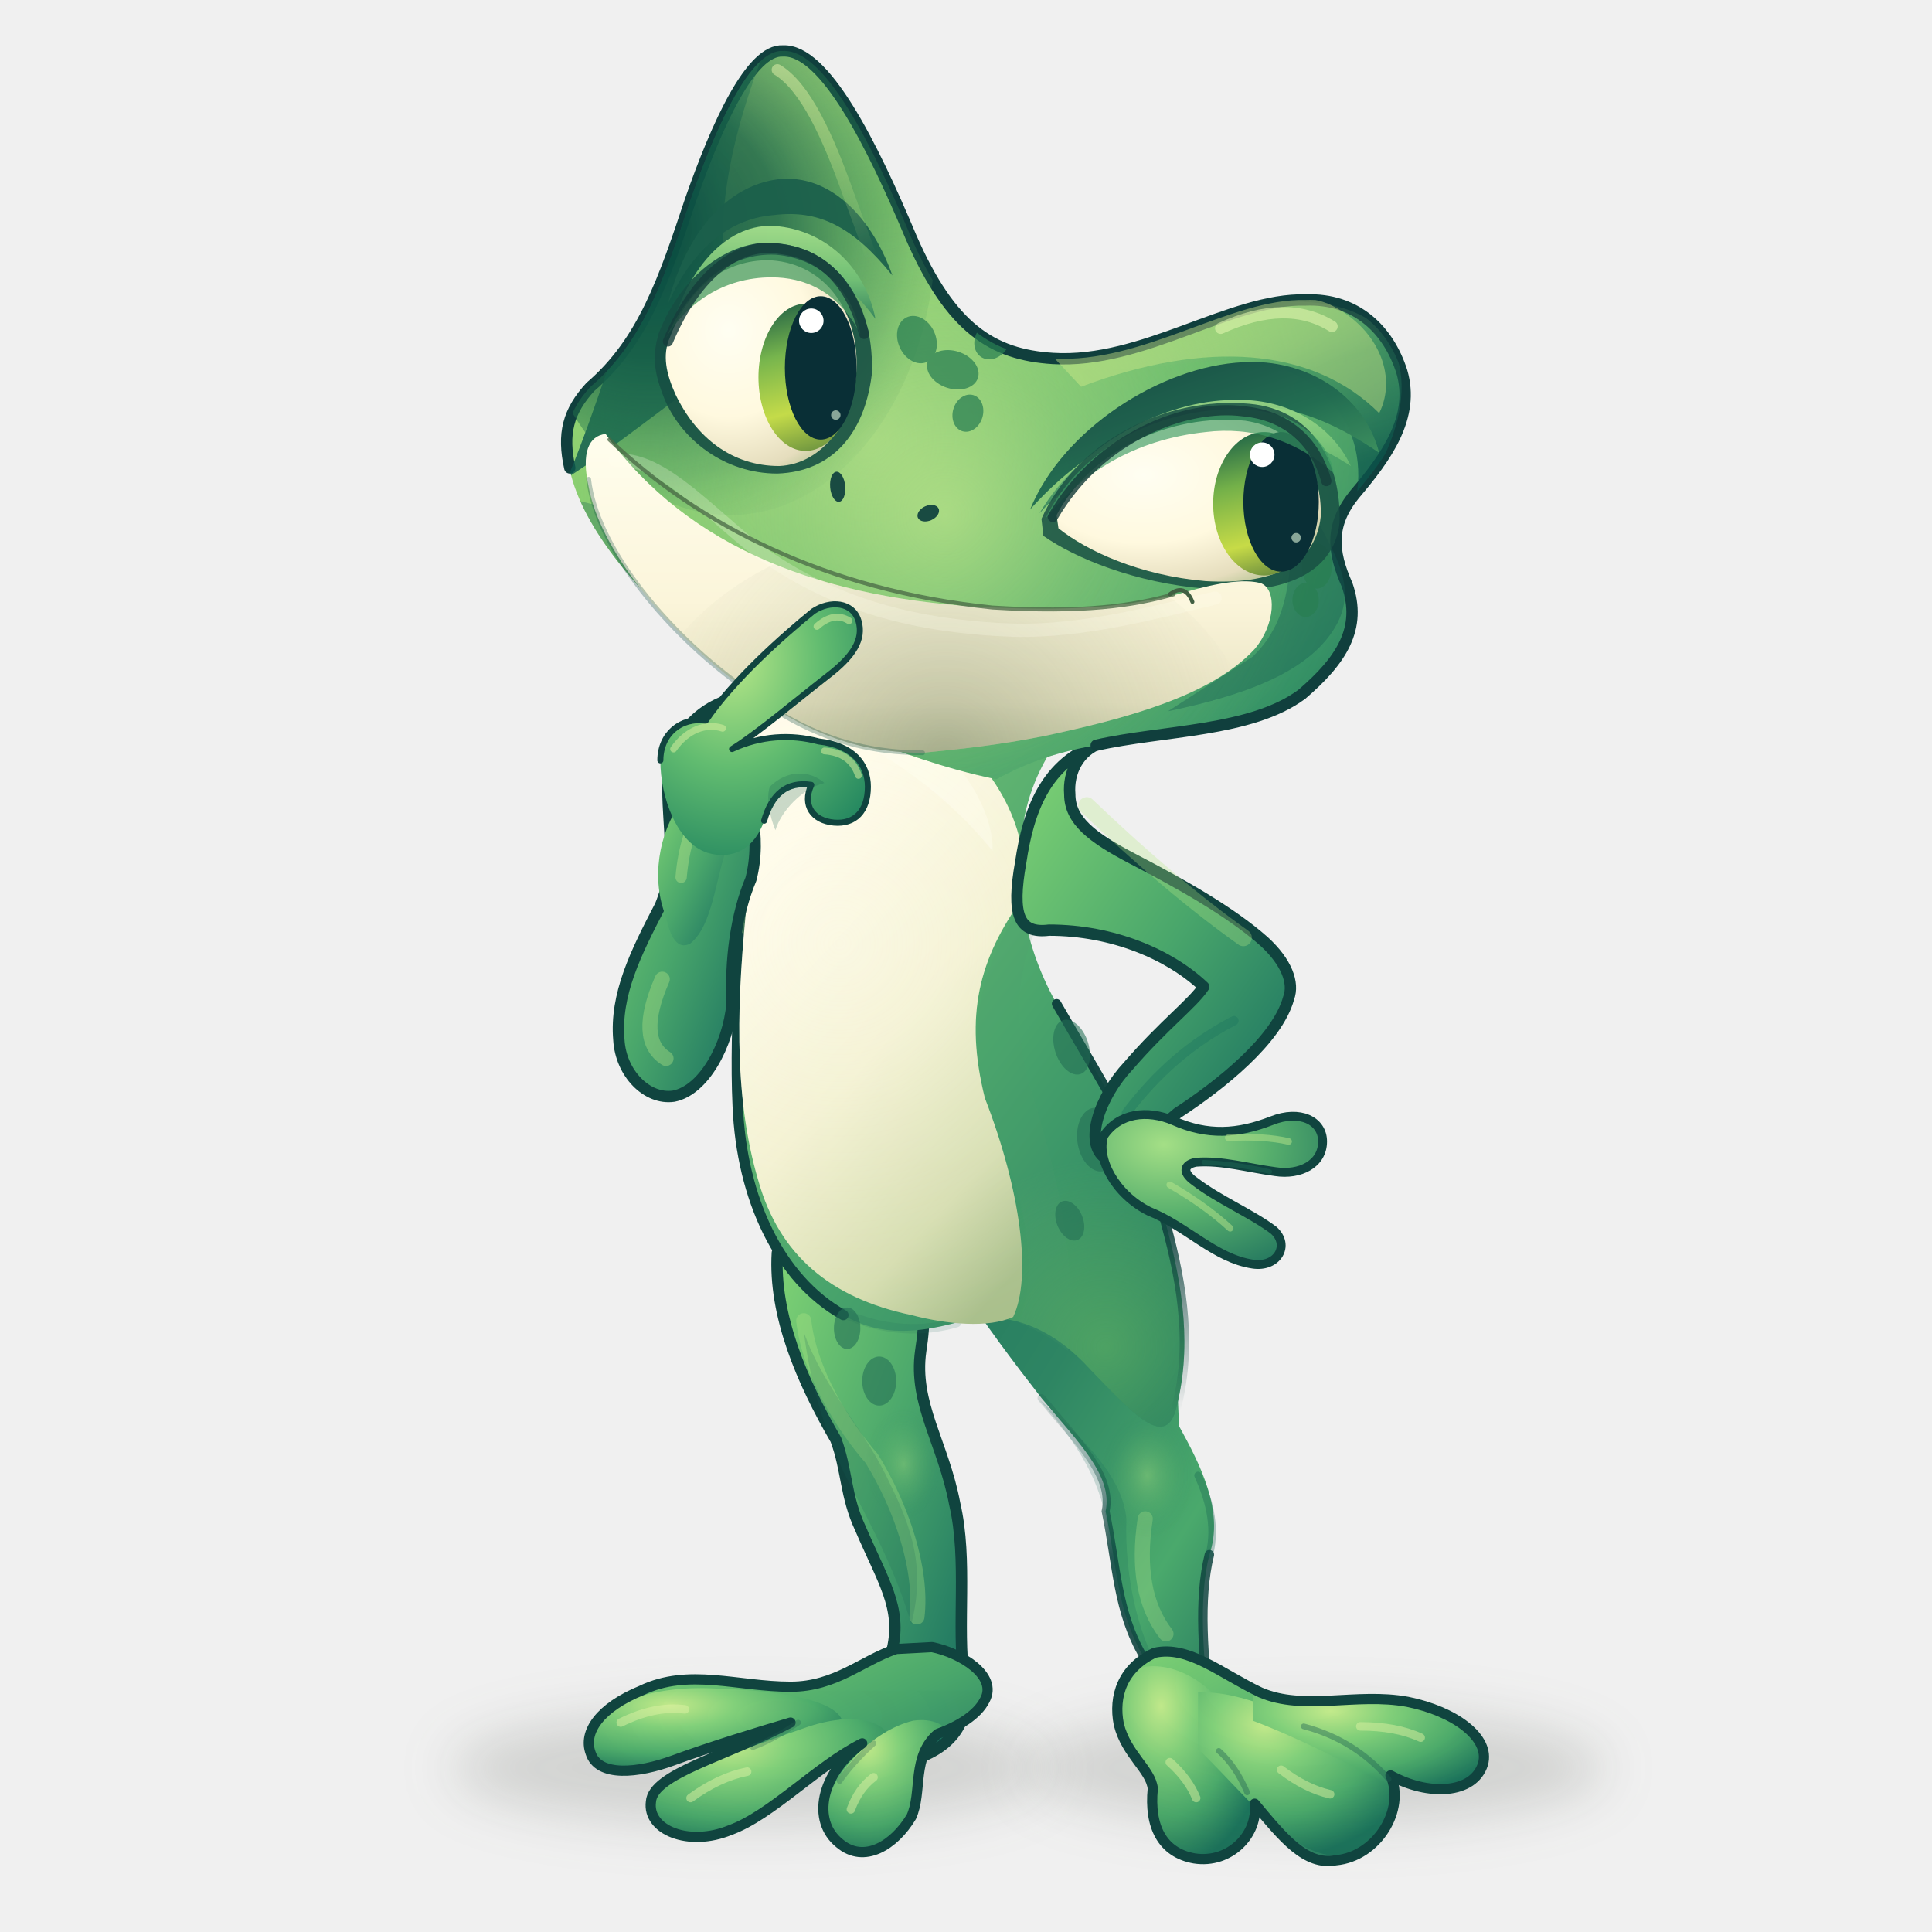
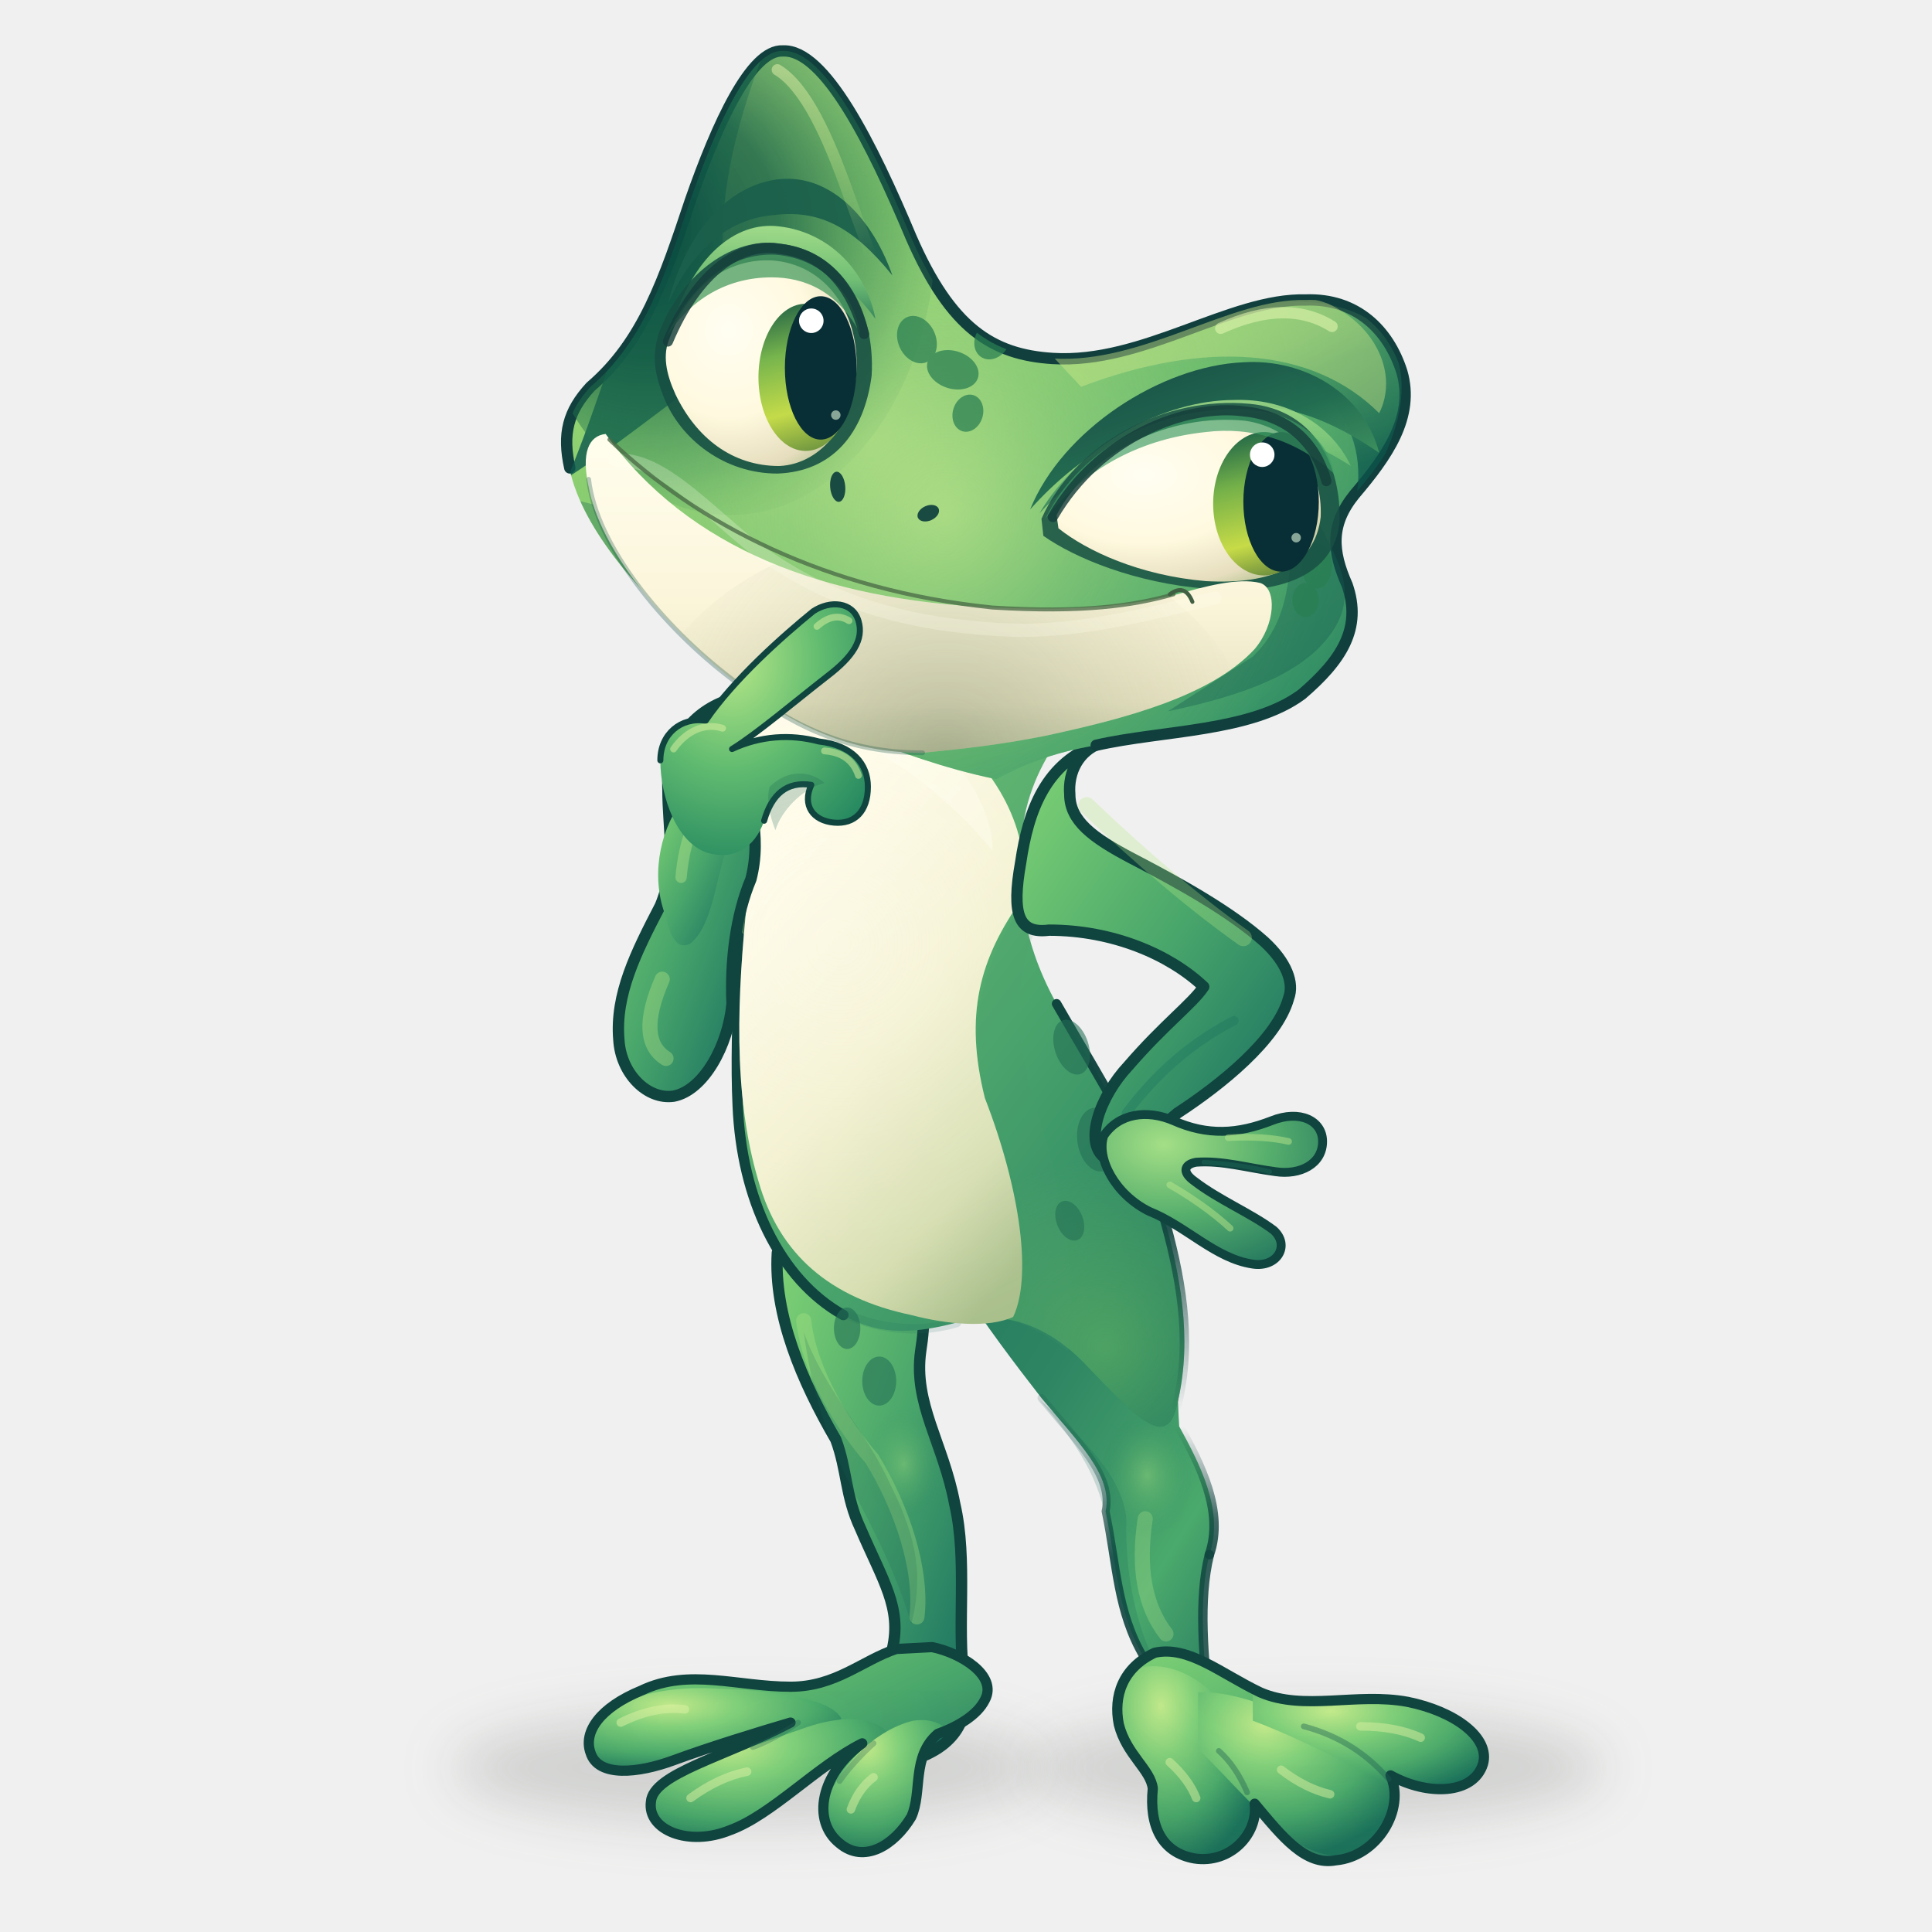
<svg xmlns="http://www.w3.org/2000/svg" viewBox="0 0 1024 1024" role="img" aria-labelledby="premium-title premium-desc">
  <defs>
    <linearGradient id="head-fill" x1=".13" y1=".06" x2=".84" y2=".95">
      <stop stop-color="#c9ed8a" />
      <stop offset=".24" stop-color="#91d36f" />
      <stop offset=".64" stop-color="#5eb56b" />
      <stop offset="1" stop-color="#258d67" />
    </linearGradient>
    <linearGradient id="torso-fill" x1=".14" y1="0" x2=".9" y2="1">
      <stop stop-color="#7dc778" />
      <stop offset=".54" stop-color="#4aa56c" />
      <stop offset="1" stop-color="#217b61" />
    </linearGradient>
    <linearGradient id="limb-fill" x1="0" y1="0" x2=".94" y2="1">
      <stop stop-color="#82d575" />
      <stop offset=".53" stop-color="#49a66b" />
      <stop offset="1" stop-color="#176d60" />
    </linearGradient>
    <linearGradient id="right-leg-fill" x1=".1" y1="0" x2=".9" y2="1">
      <stop stop-color="#277e60" />
      <stop offset=".28" stop-color="#2e8563" />
      <stop offset=".72" stop-color="#4aa96c" />
      <stop offset="1" stop-color="#277a60" />
    </linearGradient>
    <linearGradient id="right-inner-contour" gradientUnits="userSpaceOnUse" x1="0" y1="690" x2="0" y2="825">
      <stop stop-color="#10443f" stop-opacity="0" />
      <stop offset=".58" stop-color="#10443f" stop-opacity=".22" />
      <stop offset="1" stop-color="#10443f" stop-opacity=".9" />
    </linearGradient>
    <linearGradient id="body-right-contour" gradientUnits="userSpaceOnUse" x1="0" y1="535" x2="0" y2="748">
      <stop stop-color="#10443f" />
      <stop offset=".55" stop-color="#10443f" stop-opacity=".9" />
      <stop offset=".78" stop-color="#10443f" stop-opacity=".4" />
      <stop offset="1" stop-color="#10443f" stop-opacity="0" />
+     </linearGradient>
+     <linearGradient id="right-outer-contour" gradientUnits="userSpaceOnUse" x1="0" y1="756" x2="0" y2="824">
+       <stop stop-color="#10443f" stop-opacity="0" />
+       <stop offset=".35" stop-color="#10443f" stop-opacity=".35" />
+       <stop offset=".72" stop-color="#10443f" stop-opacity=".78" />
+       <stop offset="1" stop-color="#10443f" stop-opacity=".88" />
    </linearGradient>
    <radialGradient id="right-hip-light" gradientUnits="userSpaceOnUse" cx="586" cy="714" r="100">
      <stop stop-color="#70bf63" stop-opacity=".5" />
      <stop offset=".55" stop-color="#6ab862" stop-opacity=".26" />
      <stop offset="1" stop-color="#6ab862" stop-opacity="0" />
    </radialGradient>
    <linearGradient id="cream-fill" gradientUnits="userSpaceOnUse" x1="0" y1="238" x2="0" y2="410">
      <stop stop-color="#fffdec" />
      <stop offset=".47" stop-color="#fbf5da" />
      <stop offset=".78" stop-color="#e9e4c4" />
      <stop offset="1" stop-color="#bec39e" />
    </linearGradient>
    <linearGradient id="belly-fill" gradientUnits="userSpaceOnUse" x1="392" y1="472" x2="571" y2="640">
      <stop stop-color="#fffbe9" />
      <stop offset=".45" stop-color="#f2f0cf" />
      <stop offset=".79" stop-color="#d4dcae" />
      <stop offset="1" stop-color="#a9bf8b" />
    </linearGradient>
    <radialGradient id="eye-fill" cx=".33" cy=".34" r=".84">
      <stop stop-color="#fffef2" />
      <stop offset=".5" stop-color="#fff9df" />
      <stop offset=".82" stop-color="#e5ddbd" />
      <stop offset="1" stop-color="#a8bc86" />
    </radialGradient>
    <linearGradient id="iris-left-fill" gradientUnits="userSpaceOnUse" x1="420" y1="160" x2="440" y2="236">
      <stop stop-color="#286746" />
      <stop offset=".33" stop-color="#77b54d" />
      <stop offset=".72" stop-color="#c4db49" />
      <stop offset="1" stop-color="#739940" />
    </linearGradient>
    <linearGradient id="iris-right-fill" gradientUnits="userSpaceOnUse" x1="661" y1="229" x2="680" y2="303">
      <stop stop-color="#236848" />
      <stop offset=".34" stop-color="#73b049" />
      <stop offset=".76" stop-color="#c7db47" />
      <stop offset="1" stop-color="#72933f" />
    </linearGradient>
    <linearGradient id="lid-volume" x1="0" y1="0" x2="0" y2="1">
      <stop stop-color="#a5df8b" />
      <stop offset=".54" stop-color="#70bf75" />
      <stop offset="1" stop-color="#2a7959" />
    </linearGradient>
    <radialGradient id="head-relief" gradientUnits="userSpaceOnUse" cx="462" cy="233" r="328">
      <stop stop-color="#d4ee99" stop-opacity=".45" />
      <stop offset=".57" stop-color="#84c873" stop-opacity=".13" />
      <stop offset="1" stop-color="#115d52" stop-opacity=".55" />
    </radialGradient>
    <linearGradient id="left-crest-volume" gradientUnits="userSpaceOnUse" x1="352" y1="104" x2="459" y2="96">
      <stop stop-color="#0e594e" stop-opacity=".81" />
      <stop offset=".45" stop-color="#267d5e" stop-opacity=".46" />
      <stop offset="1" stop-color="#bde88b" stop-opacity="0" />
    </linearGradient>
    <linearGradient id="right-crest-volume" gradientUnits="userSpaceOnUse" x1="706" y1="251" x2="673" y2="157">
      <stop stop-color="#0b564c" stop-opacity=".72" />
      <stop offset=".56" stop-color="#2a7959" stop-opacity=".34" />
      <stop offset="1" stop-color="#bde88b" stop-opacity="0" />
    </linearGradient>
    <radialGradient id="hand-relief" gradientUnits="userSpaceOnUse" cx="393" cy="390" r="89">
      <stop stop-color="#c7ed93" stop-opacity=".63" />
      <stop offset=".54" stop-color="#7fd27d" stop-opacity=".12" />
      <stop offset="1" stop-color="#0f6a55" stop-opacity=".47" />
    </radialGradient>
    <radialGradient id="left-hand-fill" cx=".34" cy=".22" r=".9">
      <stop stop-color="#b8e888" />
      <stop offset=".48" stop-color="#62bc70" />
      <stop offset="1" stop-color="#20845f" />
    </radialGradient>
    <radialGradient id="left-finger-fill" cx=".27" cy=".22" r=".88">
      <stop stop-color="#c9ed98" />
      <stop offset=".53" stop-color="#63bc70" />
      <stop offset="1" stop-color="#1a795e" />
    </radialGradient>
    <radialGradient id="right-hand-fill" cx=".28" cy=".2" r=".9">
      <stop stop-color="#a4df86" />
      <stop offset=".52" stop-color="#58b06d" />
      <stop offset="1" stop-color="#277b60" />
    </radialGradient>
    <radialGradient id="toe-fill" cx=".33" cy=".2" r=".82">
      <stop stop-color="#c4eb8b" />
      <stop offset=".31" stop-color="#83d17a" />
      <stop offset=".68" stop-color="#4dac6b" />
      <stop offset="1" stop-color="#1d755c" />
    </radialGradient>
    <radialGradient id="toe-shadow" cx=".48" cy=".15" r=".9">
      <stop stop-color="#0f6154" stop-opacity="0" />
      <stop offset=".52" stop-color="#175c50" stop-opacity=".08" />
      <stop offset="1" stop-color="#0c483f" stop-opacity=".42" />
    </radialGradient>
    <radialGradient id="knee-relief">
      <stop stop-color="#a8df80" stop-opacity=".65" />
      <stop offset=".55" stop-color="#74bf6e" stop-opacity=".23" />
      <stop offset="1" stop-color="#1e755d" stop-opacity="0" />
    </radialGradient>
    <radialGradient id="belly-light" gradientUnits="userSpaceOnUse" cx="445" cy="500" r="224">
      <stop stop-color="#fffef1" stop-opacity=".86" />
      <stop offset=".42" stop-color="#fffef1" stop-opacity=".4" />
      <stop offset="1" stop-color="#fffef1" stop-opacity="0" />
    </radialGradient>
    <radialGradient id="crest-left-mass" gradientUnits="userSpaceOnUse" cx="344" cy="121" r="176">
      <stop stop-color="#06483f" stop-opacity=".91" />
      <stop offset=".39" stop-color="#155d46" stop-opacity=".82" />
      <stop offset=".75" stop-color="#2c8151" stop-opacity=".32" />
      <stop offset="1" stop-color="#7abe69" stop-opacity="0" />
    </radialGradient>
    <linearGradient id="crest-left-rim" gradientUnits="userSpaceOnUse" x1="410" y1="37" x2="461" y2="137">
      <stop stop-color="#f0f7b0" stop-opacity=".55" />
      <stop offset=".44" stop-color="#cde98f" stop-opacity=".47" />
      <stop offset="1" stop-color="#c4e98d" stop-opacity="0" />
    </linearGradient>
    <radialGradient id="snout-volume" gradientUnits="userSpaceOnUse" cx="501" cy="273" r="198">
      <stop stop-color="#d3ef91" stop-opacity=".47" />
      <stop offset=".42" stop-color="#a6d77e" stop-opacity=".28" />
      <stop offset="1" stop-color="#a6d77e" stop-opacity="0" />
    </radialGradient>
    <linearGradient id="right-brow-depth" gradientUnits="userSpaceOnUse" x1="625" y1="187" x2="653" y2="269">
      <stop stop-color="#174e46" />
      <stop offset=".55" stop-color="#216b50" />
      <stop offset="1" stop-color="#3f9360" />
    </linearGradient>
    <radialGradient id="jaw-chin-volume" gradientUnits="userSpaceOnUse" cx="501" cy="399" r="164">
      <stop stop-color="#586b4e" stop-opacity=".32" />
      <stop offset=".58" stop-color="#788964" stop-opacity=".13" />
      <stop offset="1" stop-color="#788964" stop-opacity="0" />
    </radialGradient>
    <clipPath id="jaw-prototype-clip">
      <use href="#premium-jaw" />
    </clipPath>
    <filter id="ground-soft" x="-30%" y="-150%" width="160%" height="400%">
      <feGaussianBlur stdDeviation="14" />
    </filter>
    <path id="head-outline" d="M313 205 C341 181 352 148 366 106 C380 66 398 26 415 27 C437 26 462 76 483 126 C504 174 526 188 558 190 C606 193 652 158 692 159 C719 158 736 175 743 197 C750 221 735 242 718 262 C705 278 706 292 714 310 C722 333 711 350 690 368 C670 383 622 388 581 395 C557 399 541 406 528 413 C499 407 476 398 454 390 C426 379 397 366 374 345 C340 316 309 281 302 249 C298 230 301 218 313 205Z" />
    <clipPath id="head-clip">
      <use href="#head-outline" />
    </clipPath>
    <clipPath id="foot-left-clip">
      <path d="M475 875 C457 881 443 895 419 895 C391 895 365 885 340 897 C318 906 309 919 313 930 C317 943 338 941 357 934 C376 927 402 919 419 914 C385 932 346 941 345 956 C343 971 365 980 387 971 C409 963 433 937 457 925 C435 941 430 966 445 978 C458 989 474 979 483 964 C489 951 483 932 497 920 C508 916 518 910 522 902 C529 889 509 877 494 874Z" />
    </clipPath>
    <clipPath id="foot-right-clip">
      <path d="M611 877 C594 885 589 900 592 915 C596 931 609 939 610 949 C608 969 615 983 632 986 C651 989 666 973 664 957 C679 975 691 990 707 987 C729 985 744 960 736 942 C756 953 780 952 785 936 C789 922 770 908 745 903 C718 898 690 908 667 898 C646 888 629 873 611 877Z" />
    </clipPath>
  </defs>
  <g id="ground-shadow" aria-hidden="true">
    <ellipse cx="397" cy="937" rx="158" ry="30" fill="#4b5147" opacity=".19" filter="url(#ground-soft)" />
    <ellipse cx="698" cy="937" rx="153" ry="30" fill="#4b5147" opacity=".19" filter="url(#ground-soft)" />
  </g>
  <g id="premium-character" data-viewbox="0 0 1024 1024">
    <g id="premium-leg-left" data-pivot-x="452" data-pivot-y="658">
      <path d="M412 664 C410 697 425 732 443 763 C449 779 448 793 456 810 C468 838 478 852 473 874 C470 887 458 892 455 907 C451 926 464 941 483 933 C506 926 515 911 511 890 C507 862 513 827 506 797 C500 765 484 744 488 716 C493 685 486 666 468 651Z" fill="url(#limb-fill)" stroke="#10443f" stroke-width="6" stroke-linejoin="round" />
      <path d="M426 700 C429 727 447 756 462 773 C478 799 489 832 486 857" fill="none" stroke="#b3e885" stroke-width="8" stroke-linecap="round" opacity=".32" />
      <ellipse cx="479" cy="776" rx="21" ry="31" fill="url(#knee-relief)" opacity=".56" />
      <path d="M426 706 C437 737 459 758 472 787 C487 817 489 837 483 861 C475 833 463 811 447 780 C434 751 429 728 426 706Z" fill="#155e52" opacity=".18" />
      <g id="premium-foot-left" data-pivot-x="476" data-pivot-y="890" transform="translate(0 -1)">
        <path id="foot-left-shape" d="M475 875 C457 881 443 895 419 895 C391 895 365 885 340 897 C318 906 309 919 313 930 C317 943 338 941 357 934 C376 927 402 919 419 914 C385 932 346 941 345 956 C343 971 365 980 387 971 C409 963 433 937 457 925 C435 941 430 966 445 978 C458 989 474 979 483 964 C489 951 483 932 497 920 C508 916 518 910 522 902 C529 889 509 877 494 874Z" fill="url(#limb-fill)" />
        <g clip-path="url(#foot-left-clip)">
          <path d="M310 924 C316 903 348 894 380 896 C414 897 441 902 446 912 C421 926 381 939 346 941 C325 944 309 937 310 924Z" fill="url(#toe-fill)" />
          <path d="M343 959 C349 943 386 931 426 917 C451 908 471 912 473 926 C463 943 430 971 398 979 C373 986 347 976 343 959Z" fill="url(#toe-fill)" />
          <path d="M436 966 C439 941 463 918 484 913 C505 910 512 928 503 946 C496 962 488 983 469 986 C452 990 439 983 436 966Z" fill="url(#toe-fill)" />
          <path d="M306 897 H530 V990 H306Z" fill="url(#toe-shadow)" opacity=".35" />
          <path d="M329 914 Q347 905 363 907 M366 954 Q381 943 396 940 M451 960 Q455 949 463 943" fill="none" stroke="#dcf2a3" stroke-width="4.5" stroke-linecap="round" opacity=".51" />
        </g>
        <path d="M475 875 C457 881 443 895 419 895 C391 895 365 885 340 897 C318 906 309 919 313 930 C317 943 338 941 357 934 C376 927 402 919 419 914 C385 932 346 941 345 956 C343 971 365 980 387 971 C409 963 433 937 457 925 C435 941 430 966 445 978 C458 989 474 979 483 964 C489 951 483 932 497 920 C508 916 518 910 522 902 C529 889 509 877 494 874Z" fill="none" stroke="#10443f" stroke-width="5.4" stroke-linejoin="round" />
        <path d="M423 914 Q410 923 399 927 M463 925 Q452 935 445 945" fill="none" stroke="#205f51" stroke-width="3" stroke-linecap="round" opacity=".3" />
      </g>
    </g>
    <g id="premium-leg-right" data-pivot-x="577" data-pivot-y="660">
      <path d="M508 680 C522 702 538 723 552 741 C571 764 590 782 586 801 C592 830 592 854 606 878 C616 896 605 909 611 924 C624 943 645 929 641 907 C638 879 635 848 641 824 C649 801 636 776 625 756 C623 726 626 686 606 661Z" fill="url(#right-leg-fill)" />
      <path d="M552 741 C571 764 590 782 586 801 C592 830 592 854 606 878 C616 896 605 909 611 924" fill="none" stroke="url(#right-inner-contour)" stroke-width="4.2" stroke-linecap="round" />
      <path d="M641 907 C638 879 635 848 641 824" fill="none" stroke="#10443f" stroke-width="5" stroke-linecap="round" opacity=".85" />
-       <path d="M641 824 C645 808 640 793 635 782" fill="none" stroke="#125f50" stroke-width="4" stroke-linecap="round" opacity=".32" />
+       <path d="M625 756 C636 776 649 801 641 824" fill="none" stroke="url(#right-outer-contour)" stroke-width="5" stroke-linecap="round" />
      <path d="M607 805 Q601 844 618 866" fill="none" stroke="#b5e98c" stroke-width="8" stroke-linecap="round" opacity=".3" />
      <ellipse cx="608" cy="782" rx="25" ry="34" fill="url(#knee-relief)" opacity=".61" />
      <path d="M551 742 C575 763 595 783 597 805 C596 835 603 866 615 886 C602 871 590 849 588 819 C586 786 570 764 551 742Z" fill="#0e6456" opacity=".19" />
      <g id="premium-foot-right" data-pivot-x="609" data-pivot-y="892" transform="translate(1 -1)">
        <path id="foot-right-shape" d="M611 877 C594 885 589 900 592 915 C596 931 609 939 610 949 C608 969 615 983 632 986 C651 989 666 973 664 957 C679 975 691 990 707 987 C729 985 744 960 736 942 C756 953 780 952 785 936 C789 922 770 908 745 903 C718 898 690 908 667 898 C646 888 629 873 611 877Z" fill="url(#limb-fill)" />
        <g clip-path="url(#foot-right-clip)">
          <path d="M603 885 C619 881 639 891 650 909 C661 925 666 952 660 971 C654 992 627 997 613 979 C603 967 605 945 596 926 C586 907 591 891 603 885Z" fill="url(#toe-fill)" />
          <path d="M634 898 C656 897 686 910 713 927 C732 939 746 957 739 970 C732 985 708 990 689 979 C669 967 650 943 634 928Z" fill="url(#toe-fill)" />
          <path d="M663 896 C691 903 720 901 748 904 C775 907 795 925 786 941 C777 960 753 957 735 947 C714 936 687 922 663 913Z" fill="url(#toe-fill)" />
          <path d="M586 876 H800 V991 H586Z" fill="url(#toe-shadow)" opacity=".33" />
          <path d="M619 935 Q629 944 633 954 M678 939 Q691 949 704 952 M720 916 Q739 916 752 922" fill="none" stroke="#d9f0a0" stroke-width="4.5" stroke-linecap="round" opacity=".5" />
        </g>
        <path d="M611 877 C594 885 589 900 592 915 C596 931 609 939 610 949 C608 969 615 983 632 986 C651 989 666 973 664 957 C679 975 691 990 707 987 C729 985 744 960 736 942 C756 953 780 952 785 936 C789 922 770 908 745 903 C718 898 690 908 667 898 C646 888 629 873 611 877Z" fill="none" stroke="#10443f" stroke-width="5.4" stroke-linejoin="round" />
        <path d="M660 951 Q654 937 645 929 M690 916 C709 921 724 931 735 944" fill="none" stroke="#1c5d50" stroke-width="3" stroke-linecap="round" opacity=".4" />
      </g>
    </g>
    <g id="premium-body" data-pivot-x="511" data-pivot-y="543">
      <path d="M410 343 C392 361 393 393 395 438 C394 484 389 544 391 586 C393 635 413 678 447 697 C467 709 488 706 507 701 C535 693 559 705 578 726 C601 750 617 767 623 748 C632 715 627 682 618 649 C608 610 584 574 560 532 C540 496 538 463 543 433 C547 412 558 395 565 387 C532 378 491 362 459 354 C438 349 419 340 410 343Z" fill="url(#torso-fill)" />
      <path d="M410 343 C392 361 393 393 395 438 C394 484 389 544 391 586 C393 635 413 678 447 697 C467 709 488 706 507 701 C535 693 559 705 578 726 C601 750 617 767 623 748 C632 715 627 682 618 649 C608 610 584 574 560 532 C540 496 538 463 543 433 C547 412 558 395 565 387 C532 378 491 362 459 354 C438 349 419 340 410 343Z" fill="url(#right-hip-light)" />
      <path d="M410 343 C392 361 393 393 395 438 C394 484 389 544 391 586 C393 635 413 678 447 697" fill="none" stroke="#10443f" stroke-width="5.5" stroke-linecap="round" stroke-linejoin="round" />
      <path d="M623 748 C632 715 627 682 618 649 C608 610 584 574 560 532" fill="none" stroke="url(#body-right-contour)" stroke-width="5" stroke-linecap="round" />
      <path d="M447 696 C469 706 490 706 507 701" fill="none" stroke="#1d6754" stroke-width="5" stroke-linecap="round" opacity=".14" />
      <path d="M406 366 C398 404 402 457 397 491" fill="none" stroke="#b4e88f" stroke-width="10" stroke-linecap="round" opacity=".28" />
      <path d="M403 348 C427 343 466 356 497 382 C528 408 547 439 542 476 C519 508 511 538 522 582 C541 631 547 677 537 698 C524 704 502 702 483 697 C440 688 413 665 402 626 C388 579 391 526 396 477 C395 415 394 368 403 348Z" fill="url(#belly-fill)" />
      <path d="M413 379 C444 364 473 374 500 398 C519 416 527 439 526 451 C499 417 453 385 413 379Z" fill="#fffef1" opacity=".38" />
      <path d="M403 348 C427 343 466 356 497 382 C528 408 547 439 542 476 C519 508 511 538 522 582 C541 631 547 677 537 698 C524 704 502 702 483 697 C440 688 413 665 402 626 C388 579 391 526 396 477 C395 415 394 368 403 348Z" fill="url(#belly-light)" opacity=".38" />
      <path d="M542 479 C522 509 511 542 523 584 C542 631 552 672 540 701 C552 706 560 711 566 716 C571 669 561 626 549 586 C536 547 538 515 551 488Z" fill="#4f9d6a" opacity=".13" />
      <g id="body-spots" fill="#226e55" opacity=".58">
        <ellipse cx="568" cy="555" rx="9" ry="15" transform="rotate(-18 568 555)" />
        <ellipse cx="582" cy="604" rx="11" ry="17" transform="rotate(-8 582 604)" />
        <ellipse cx="567" cy="647" rx="7" ry="11" transform="rotate(-22 567 647)" />
        <ellipse cx="449" cy="704" rx="7" ry="11" />
        <ellipse cx="466" cy="732" rx="9" ry="13" />
      </g>
    </g>
    <g id="premium-arm-right" data-pivot-x="564" data-pivot-y="412">
      <path d="M583 394 C572 398 566 409 567 421 C567 435 579 444 600 455 C625 468 652 483 670 499 C682 510 686 521 683 529 C677 551 647 575 624 590 C607 604 596 620 586 614 C574 606 583 581 598 565 C617 543 632 532 638 523 C620 506 590 493 556 493 C540 495 536 485 541 457 C545 430 554 404 583 394Z" fill="url(#limb-fill)" stroke="#10443f" stroke-width="6" stroke-linejoin="round" />
      <path d="M576 427 Q621 470 659 497" fill="none" stroke="#b9eb87" stroke-width="9" stroke-linecap="round" opacity=".3" />
      <path d="M597 590 Q621 558 654 541" fill="none" stroke="#1c755e" stroke-width="5" stroke-linecap="round" opacity=".4" />
      <g id="premium-hand-right" data-pivot-x="610" data-pivot-y="566">
        <path d="M585 602 C593 590 608 588 622 594 C640 602 656 601 674 594 C689 588 701 594 701 605 C701 617 689 623 676 621 C661 619 648 615 634 616 C628 617 626 621 633 626 C646 636 663 643 675 652 C684 660 677 672 664 670 C644 667 629 650 609 642 C591 633 581 614 585 602Z" fill="url(#right-hand-fill)" stroke="#10443f" stroke-width="4.7" stroke-linejoin="round" />
        <path d="M638 616 Q657 617 673 621" fill="none" stroke="#1c6b55" stroke-width="2.4" stroke-linecap="round" opacity=".45" />
        <path d="M651 603 Q670 602 683 605 M620 628 Q639 639 652 651" fill="none" stroke="#bce98d" stroke-width="3.5" stroke-linecap="round" opacity=".48" />
      </g>
    </g>
    <g id="premium-arm-right-bridge" data-pivot-x="564" data-pivot-y="412" data-fingertip-x="719" data-fingertip-y="530" opacity="0">
      <path d="M550 394 C564 385 580 393 590 408 C608 433 622 452 641 468 C650 477 653 488 655 497 C671 502 685 508 701 514 C712 518 720 525 717 534 C714 544 703 545 691 539 C668 528 647 523 626 511 C599 496 573 466 554 439 C539 418 537 402 550 394Z" fill="url(#limb-fill)" stroke="#10443f" stroke-width="5.5" stroke-linejoin="round" />
      <path d="M565 406 C580 426 606 465 637 480 C648 485 672 509 700 521" fill="none" stroke="#b8e989" stroke-width="8" stroke-linecap="round" opacity=".33" />
      <path d="M621 480 C639 495 652 505 671 514" fill="none" stroke="#1b7259" stroke-width="3.5" stroke-linecap="round" opacity=".28" />
      <g id="premium-hand-right-bridge" data-pivot-x="699" data-pivot-y="522">
        <path d="M686 515 C694 506 704 508 712 514 C721 510 731 516 731 524 C732 532 725 538 717 535 C714 537 716 541 721 546 C726 551 722 557 716 556 C708 555 703 549 698 543 C687 541 681 532 683 523 C683 519 684 517 686 515Z" fill="url(#right-hand-fill)" stroke="#10443f" stroke-width="4.3" stroke-linejoin="round" />
        <path d="M692 515 Q701 510 712 518" fill="none" stroke="#c6ec93" stroke-width="3.5" stroke-linecap="round" opacity=".44" />
      </g>
    </g>
    <g id="premium-arm-right-reach" data-pivot-x="564" data-pivot-y="412" data-fingertip-x="765" data-fingertip-y="422" opacity="0">
      <path d="M551 393 C566 385 581 394 594 410 C615 434 633 450 653 453 C674 455 697 439 719 422 C734 413 744 421 744 434 C744 446 735 452 720 458 C697 471 674 482 652 478 C624 474 602 457 579 443 C558 429 541 412 551 393Z" fill="url(#limb-fill)" stroke="#10443f" stroke-width="5.5" stroke-linejoin="round" />
      <path d="M570 406 C596 434 629 457 653 460 C680 460 704 443 729 430" fill="none" stroke="#b6e88a" stroke-width="8" stroke-linecap="round" opacity=".4" />
      <path d="M597 451 C620 469 642 481 664 475" fill="none" stroke="#16664f" stroke-width="5" stroke-linecap="round" opacity=".28" />
      <g id="premium-hand-right-reach" data-pivot-x="725" data-pivot-y="434">
        <path d="M709 424 C718 413 730 410 741 415 C749 410 761 415 765 423 C769 431 761 438 753 437 C750 439 753 443 759 448 C765 453 765 458 760 461 C753 464 746 455 741 450 C731 454 719 451 712 442 C707 436 706 429 709 424Z" fill="url(#right-hand-fill)" stroke="#10443f" stroke-width="4.5" stroke-linejoin="round" />
        <path d="M717 422 Q732 415 748 421" fill="none" stroke="#c6ec93" stroke-width="4" stroke-linecap="round" opacity=".46" />
      </g>
    </g>
    <g id="premium-arm-left" data-pivot-x="391" data-pivot-y="374">
      <path d="M386 371 C365 378 353 397 354 418 C354 441 359 458 350 480 C337 505 326 527 328 551 C329 569 343 583 357 581 C373 578 386 554 388 532 C387 509 390 485 398 466 C404 443 397 420 389 397 C386 385 386 376 386 371Z" fill="url(#limb-fill)" stroke="#10443f" stroke-width="6" stroke-linejoin="round" />
      <path d="M370 402 Q358 430 361 450 M351 519 Q337 551 353 561" fill="none" stroke="#b9e988" stroke-width="8" stroke-linecap="round" opacity=".36" />
    </g>
    <g id="premium-head" data-pivot-x="505" data-pivot-y="372">
      <use href="#head-outline" fill="url(#head-fill)" />
      <use href="#head-outline" fill="url(#head-relief)" />
      <g clip-path="url(#head-clip)">
        <ellipse cx="501" cy="273" rx="212" ry="159" fill="url(#snout-volume)" />
      </g>
      <path d="M302 248 C298 230 301 218 313 205 C341 181 352 148 366 106 C380 66 398 26 415 27 C437 26 462 76 483 126 C504 174 526 188 558 190 C606 193 652 158 692 159 C719 158 736 175 743 197 C750 221 735 242 718 262 C705 278 706 292 714 310 C722 333 711 350 690 368 C663 388 616 387 581 395" fill="none" stroke="#103f3d" stroke-width="6" stroke-linecap="round" stroke-linejoin="round" />
      <g clip-path="url(#head-clip)">
        <path d="M301 253 C332 178 349 87 404 30 C379 95 376 148 397 186 C370 200 338 229 301 253Z" fill="url(#left-crest-volume)" />
        <path d="M555 192 C619 171 681 149 719 166 C749 179 753 220 718 268 C728 225 698 193 657 191 C618 191 583 202 555 192Z" fill="url(#right-crest-volume)" />
        <ellipse cx="387" cy="122" rx="109" ry="151" fill="url(#crest-left-mass)" opacity=".96" />
        <path d="M559 190 C618 164 673 149 704 161 C730 173 741 199 731 219 C696 184 639 180 573 205Z" fill="#d4ed8a" opacity=".42" />
        <path d="M329 271 C348 326 395 360 434 376 L391 379 C349 347 309 305 301 264Z" fill="#155e55" opacity=".3" />
        <path d="M689 254 C698 284 722 304 709 330 C695 357 657 369 619 377 L664 348 C690 323 681 289 689 254Z" fill="#145c51" opacity=".38" />
        <g id="head-spots" fill="#287e52" opacity=".72">
          <ellipse cx="486" cy="180" rx="10" ry="13" transform="rotate(-24 486 180)" />
          <ellipse cx="505" cy="196" rx="14" ry="10" transform="rotate(18 505 196)" />
          <ellipse cx="526" cy="180" rx="9" ry="11" transform="rotate(32 526 180)" />
          <ellipse cx="513" cy="219" rx="8" ry="10" transform="rotate(17 513 219)" />
          <ellipse cx="680" cy="286" rx="7" ry="10" />
          <ellipse cx="698" cy="300" rx="8" ry="12" />
          <ellipse cx="692" cy="318" rx="7" ry="9" />
        </g>
      </g>
      <path d="M354 161 C363 126 382 102 407 96 C436 89 461 112 473 146 C452 120 434 111 410 114 C385 116 366 134 354 161Z" fill="#1b5f4b" opacity=".93" />
      <path d="M356 173 C367 137 389 117 413 120 C439 123 459 143 464 169 C448 147 429 136 407 137 C384 138 368 153 356 173Z" fill="url(#lid-volume)" opacity=".95" />
      <path d="M546 270 C563 228 615 194 659 192 C692 190 723 209 731 240 C706 223 681 212 649 216 C604 221 571 242 546 270Z" fill="url(#right-brow-depth)" opacity=".97" />
      <path d="M551 272 C572 236 617 212 654 212 C681 211 705 224 716 247 C688 229 666 225 638 228 C603 232 572 249 551 272Z" fill="url(#lid-volume)" opacity=".85" />
      <g id="premium-eye-left" data-pivot-x="402" data-pivot-y="190">
        <path d="M349 177 C362 143 390 126 412 129 C446 132 464 164 462 199 C458 230 441 250 412 251 C384 251 361 233 352 211 C346 196 346 188 349 177Z" fill="#164e43" opacity=".88" />
        <path d="M355 179 C366 149 388 137 409 138 C438 140 455 166 454 195 C453 223 436 246 413 247 C388 247 369 232 358 209 C353 198 351 188 355 179Z" fill="url(#eye-fill)" />
        <g id="premium-pupil-left">
          <ellipse cx="427" cy="200" rx="25" ry="39" fill="url(#iris-left-fill)" />
          <ellipse cx="435" cy="195" rx="19" ry="38" fill="#092f36" />
          <circle cx="430" cy="170" r="6.5" fill="#fff" />
          <circle cx="443" cy="220" r="2.5" fill="#d7efd4" opacity=".62" />
        </g>
        <path d="M353 179 C367 149 388 134 411 135 C437 137 453 157 456 177 C444 154 426 147 409 147 C383 147 364 161 353 179Z" fill="#4d9e62" opacity=".77" />
        <path id="premium-lid-left" d="M350 185 C365 133 427 123 450 172 C442 173 432 178 421 185 C397 193 372 192 350 185Z" fill="#7ac77a" stroke="#175947" stroke-width="4" opacity="0" />
      </g>
      <g id="premium-eye-right" data-pivot-x="608" data-pivot-y="253">
        <path d="M552 275 C570 234 618 210 662 214 C697 217 711 247 710 277 C707 305 678 316 639 312 C602 309 570 296 553 284Z" fill="#185044" opacity=".84" />
        <path d="M560 273 C578 239 620 219 660 223 C687 227 701 249 700 274 C697 300 674 310 639 308 C604 305 576 292 561 280Z" fill="url(#eye-fill)" />
        <g id="premium-pupil-right">
          <ellipse cx="670" cy="267" rx="27" ry="38" fill="url(#iris-right-fill)" />
          <ellipse cx="679" cy="266" rx="20" ry="37" fill="#092f36" />
          <circle cx="669" cy="241" r="6.5" fill="#fff" />
          <circle cx="687" cy="285" r="2.5" fill="#d7efd4" opacity=".62" />
        </g>
        <path d="M554 275 C573 236 617 215 660 217 C685 218 704 232 707 251 C687 233 663 226 639 229 C601 233 573 251 554 275Z" fill="#3b9b62" opacity=".66" />
        <path id="premium-lid-right" d="M559 274 C582 228 649 210 700 250 C666 253 627 263 594 277 C576 283 563 281 559 274Z" fill="#65b86e" stroke="#175947" stroke-width="4" opacity="0" />
      </g>
      <path d="M354 181 C370 143 393 128 414 132 C437 135 451 151 458 177" fill="none" stroke="#153d3b" stroke-width="5.4" stroke-linecap="round" opacity=".82" />
      <path d="M558 274 C583 231 629 214 659 218 C681 220 697 233 703 255" fill="none" stroke="#153d3b" stroke-width="5.4" stroke-linecap="round" opacity=".82" />
      <path id="premium-jaw" d="M321 230 C365 291 437 318 526 322 C574 324 598 321 624 315 C638 311 656 306 668 309 C677 312 676 331 665 344 C642 369 596 381 554 390 C529 395 509 397 489 399 C450 399 421 385 388 360 C351 331 318 291 312 258 C308 240 312 231 321 230Z" fill="url(#cream-fill)" />
      <g clip-path="url(#jaw-prototype-clip)">
        <ellipse cx="501" cy="399" rx="164" ry="120" fill="url(#jaw-chin-volume)" />
      </g>
      <path id="premium-jaw-outline" d="M312 254 C316 289 351 332 388 360 C419 385 449 399 489 399" fill="none" stroke="#145047" stroke-width="2.5" stroke-linecap="round" opacity=".3" />
      <path d="M326 244 C349 242 372 268 398 289 C436 318 480 332 537 334 C575 335 614 324 644 317" fill="none" stroke="#fffef0" stroke-width="7" stroke-linecap="round" opacity=".24" />
      <g id="premium-mouth">
        <path d="M323 233 C370 278 438 313 526 322 C574 325 601 321 622 315" fill="none" stroke="#496946" stroke-width="2.1" stroke-linecap="round" opacity=".76" />
        <path d="M620 315 Q628 309 632 319" fill="none" stroke="#415f42" stroke-width="2.1" stroke-linecap="round" />
      </g>
      <g id="premium-mouth-aha" opacity="0">
        <path d="M517 335 C523 325 545 324 555 334 C564 343 562 361 550 371 C540 379 524 374 518 363 C513 353 513 344 517 335Z" fill="#174940" stroke="#496a48" stroke-width="2.8" />
        <path d="M526 360 Q538 368 552 359 Q550 371 540 373 Q531 373 526 360Z" fill="#d9917d" opacity=".86" />
        <path d="M521 339 Q526 333 532 333" fill="none" stroke="#aacb9a" stroke-width="2.8" stroke-linecap="round" opacity=".7" />
      </g>
      <path id="premium-mouth-think" d="M509 345 Q535 351 553 341" fill="none" stroke="#174840" stroke-width="4" stroke-linecap="round" opacity="0" />
      <g id="premium-mouth-grin" opacity="0">
        <path d="M485 334 Q538 374 590 335 Q577 377 540 383 Q506 376 485 334Z" fill="#174840" />
        <path d="M496 341 Q539 358 579 340" fill="none" stroke="#fffce9" stroke-width="6" stroke-linecap="round" />
      </g>
      <g id="premium-nostrils" fill="#194b42">
        <ellipse cx="444" cy="258" rx="4" ry="8" transform="rotate(-5 444 258)" />
        <ellipse cx="492" cy="272" rx="6" ry="4" transform="rotate(-24 492 272)" />
      </g>
      <path d="M412 37 C427 46 439 73 449 101 C454 115 458 125 462 137" fill="none" stroke="url(#crest-left-rim)" stroke-width="6" stroke-linecap="round" opacity=".85" />
      <path d="M647 174 Q682 158 706 173" fill="none" stroke="#e2f7ae" stroke-width="6" stroke-linecap="round" opacity=".58" />
    </g>
    <g id="premium-forearm-left" data-pivot-x="360" data-pivot-y="475">
      <path d="M353 486 C345 466 349 442 361 425 C368 416 376 414 383 418 C393 424 392 434 386 447 C379 466 378 490 366 500 C359 504 355 496 353 486Z" fill="url(#limb-fill)" />
      <path d="M361 465 Q363 441 374 425" fill="none" stroke="#c2eb8f" stroke-width="6" stroke-linecap="round" opacity=".37" />
    </g>
    <g id="premium-hand-left" data-pivot-x="417" data-pivot-y="394">
      <path id="premium-hand-left-shape" d="M350 403 C350 389 361 380 374 382 C389 360 415 337 431 324 C440 318 452 319 455 329 C458 339 452 348 439 358 C421 372 401 389 388 397 C403 390 419 389 434 393 C452 395 460 405 460 417 C460 430 453 437 442 436 C431 435 425 427 430 416 C417 414 409 421 405 435 C400 450 388 456 375 452 C359 447 350 423 350 403Z" fill="url(#left-hand-fill)" />
      <path d="M350 403 C350 389 361 380 374 382 C389 360 415 337 431 324 C440 318 452 319 455 329 C458 339 452 348 439 358 C421 372 401 389 388 397 C403 390 419 389 434 393 C452 395 460 405 460 417 C460 430 453 437 442 436 C431 435 425 427 430 416 C417 414 409 421 405 435" fill="none" stroke="#10443f" stroke-width="3.2" stroke-linecap="round" stroke-linejoin="round" />
      <path d="M408 417 C417 408 429 408 437 415 C425 418 414 430 411 440 C408 433 406 423 408 417Z" fill="#145f50" opacity=".23" />
      <path d="M357 397 C364 387 374 383 383 386 M433 332 Q442 324 450 329 M437 398 Q451 399 455 411" fill="none" stroke="#d7ef9e" stroke-width="3.6" stroke-linecap="round" opacity=".53" />
    </g>
  </g>
</svg>
